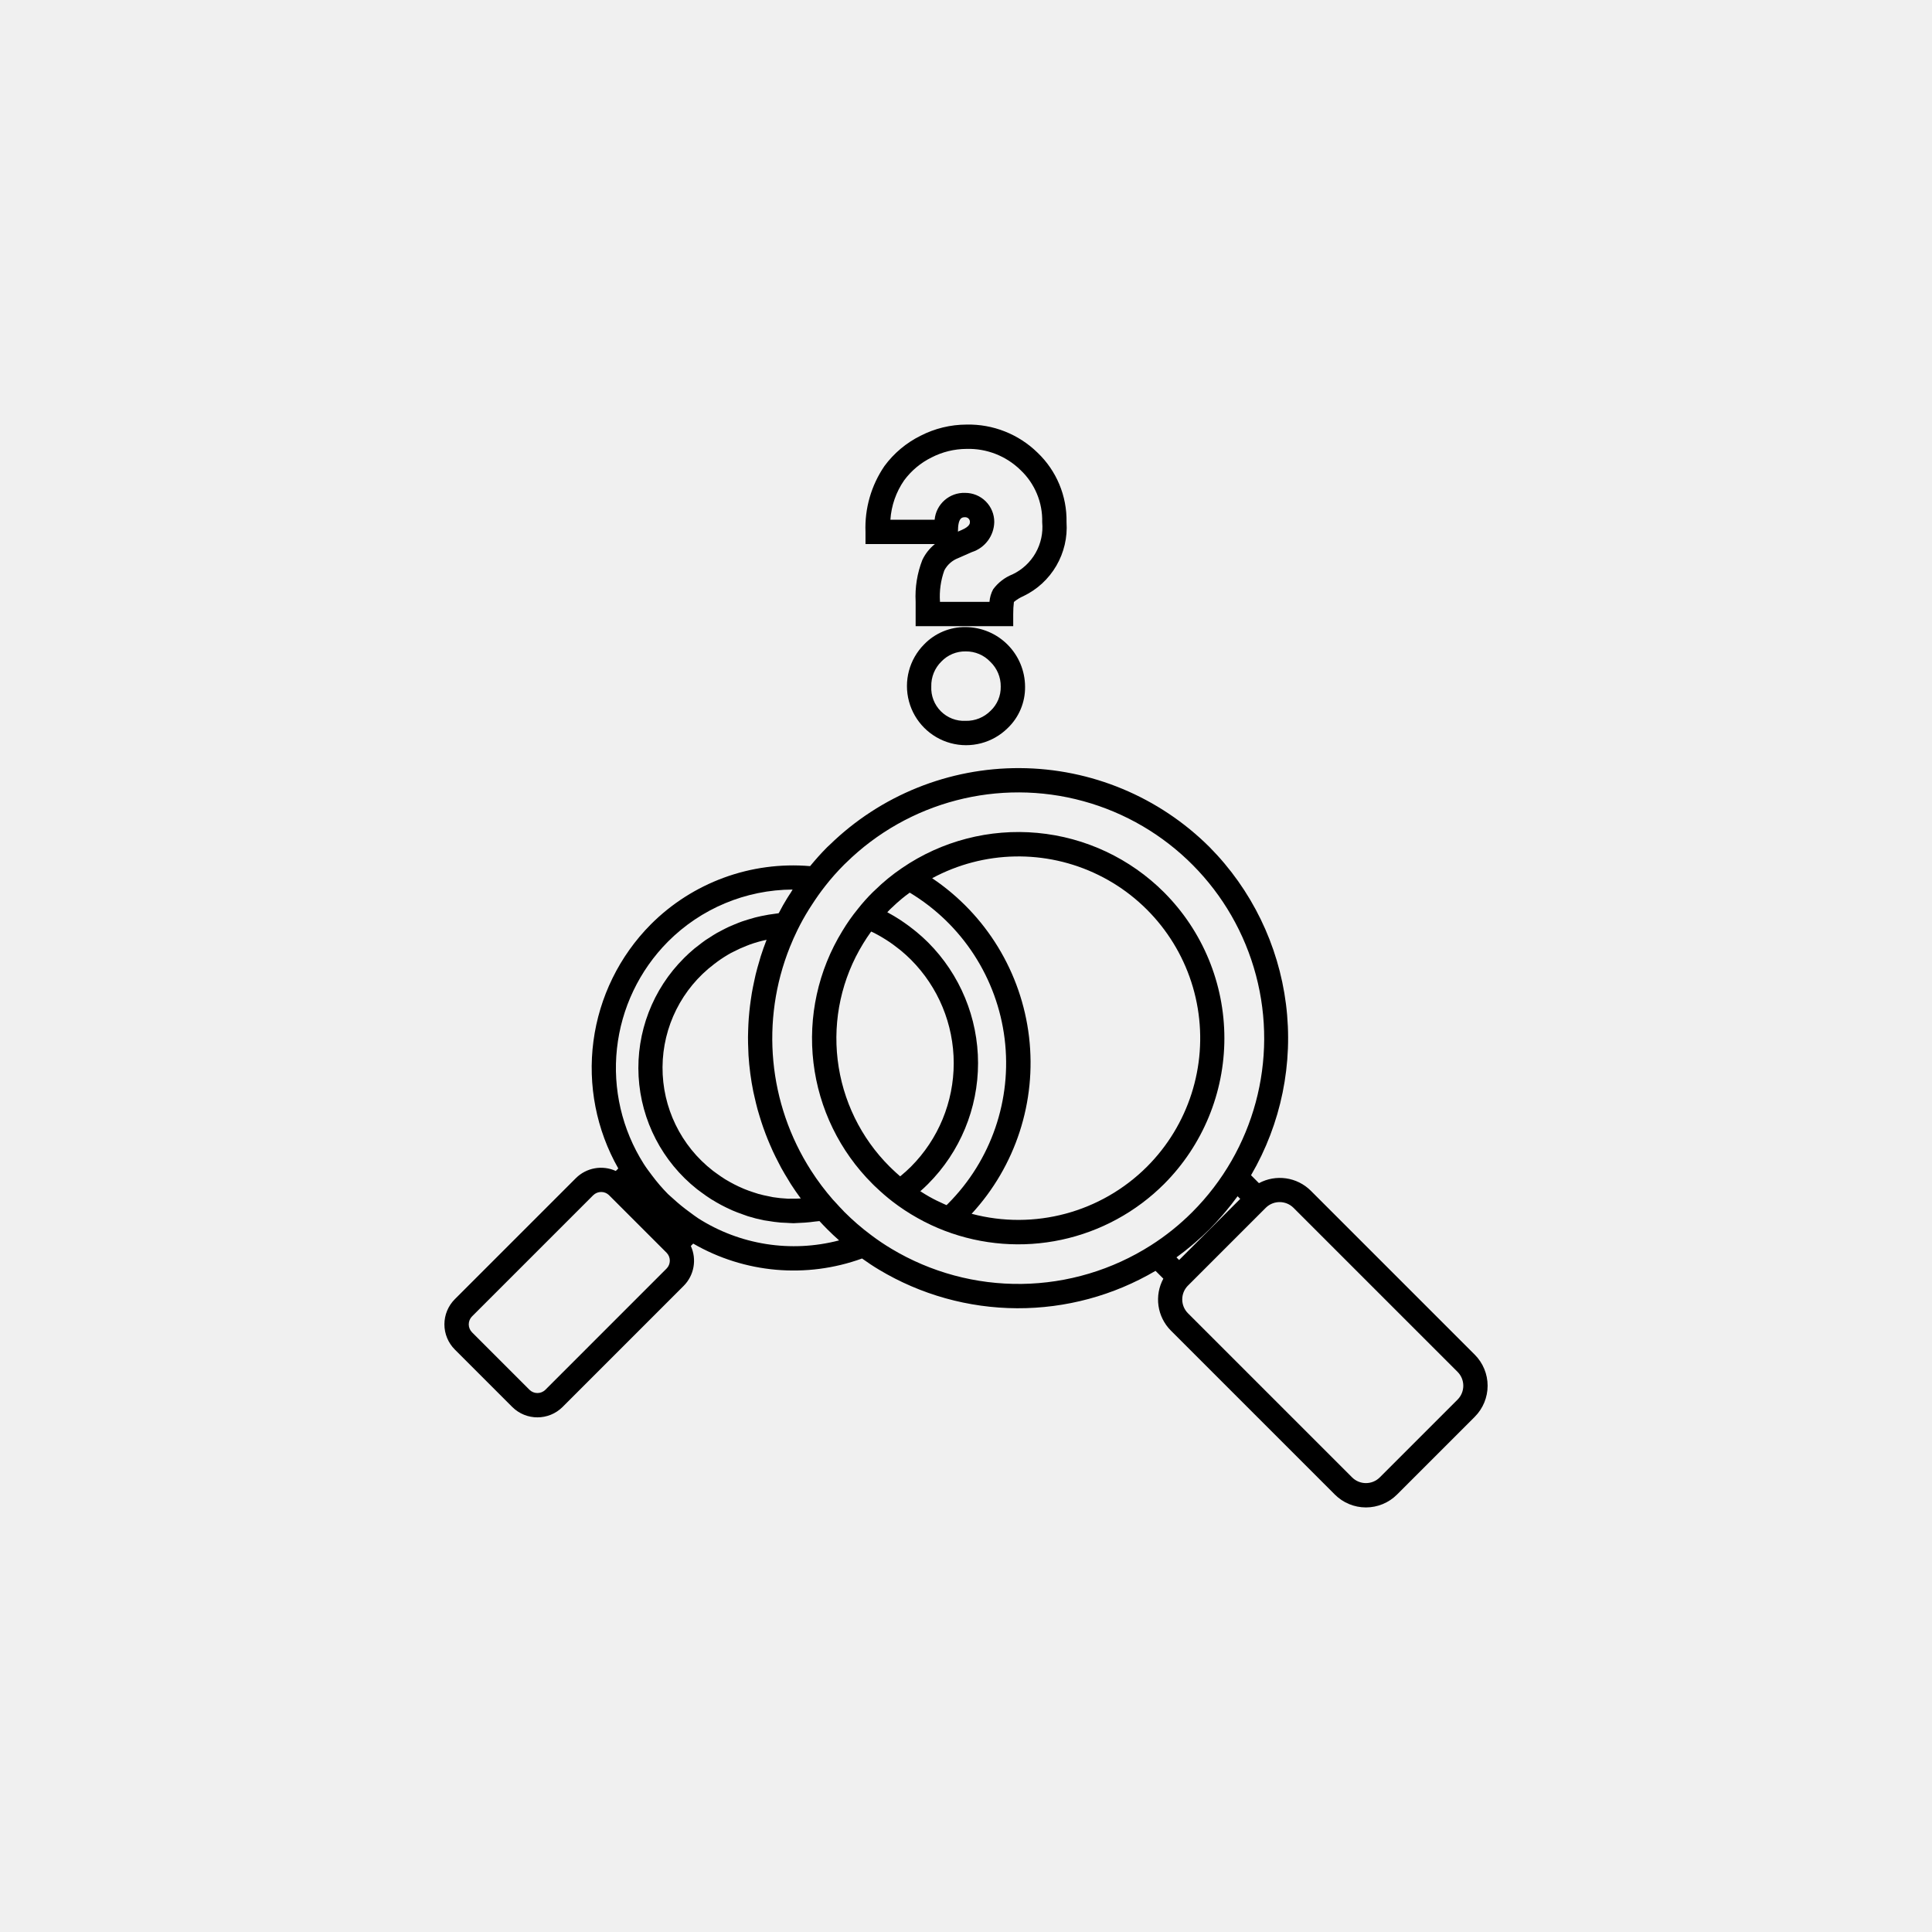
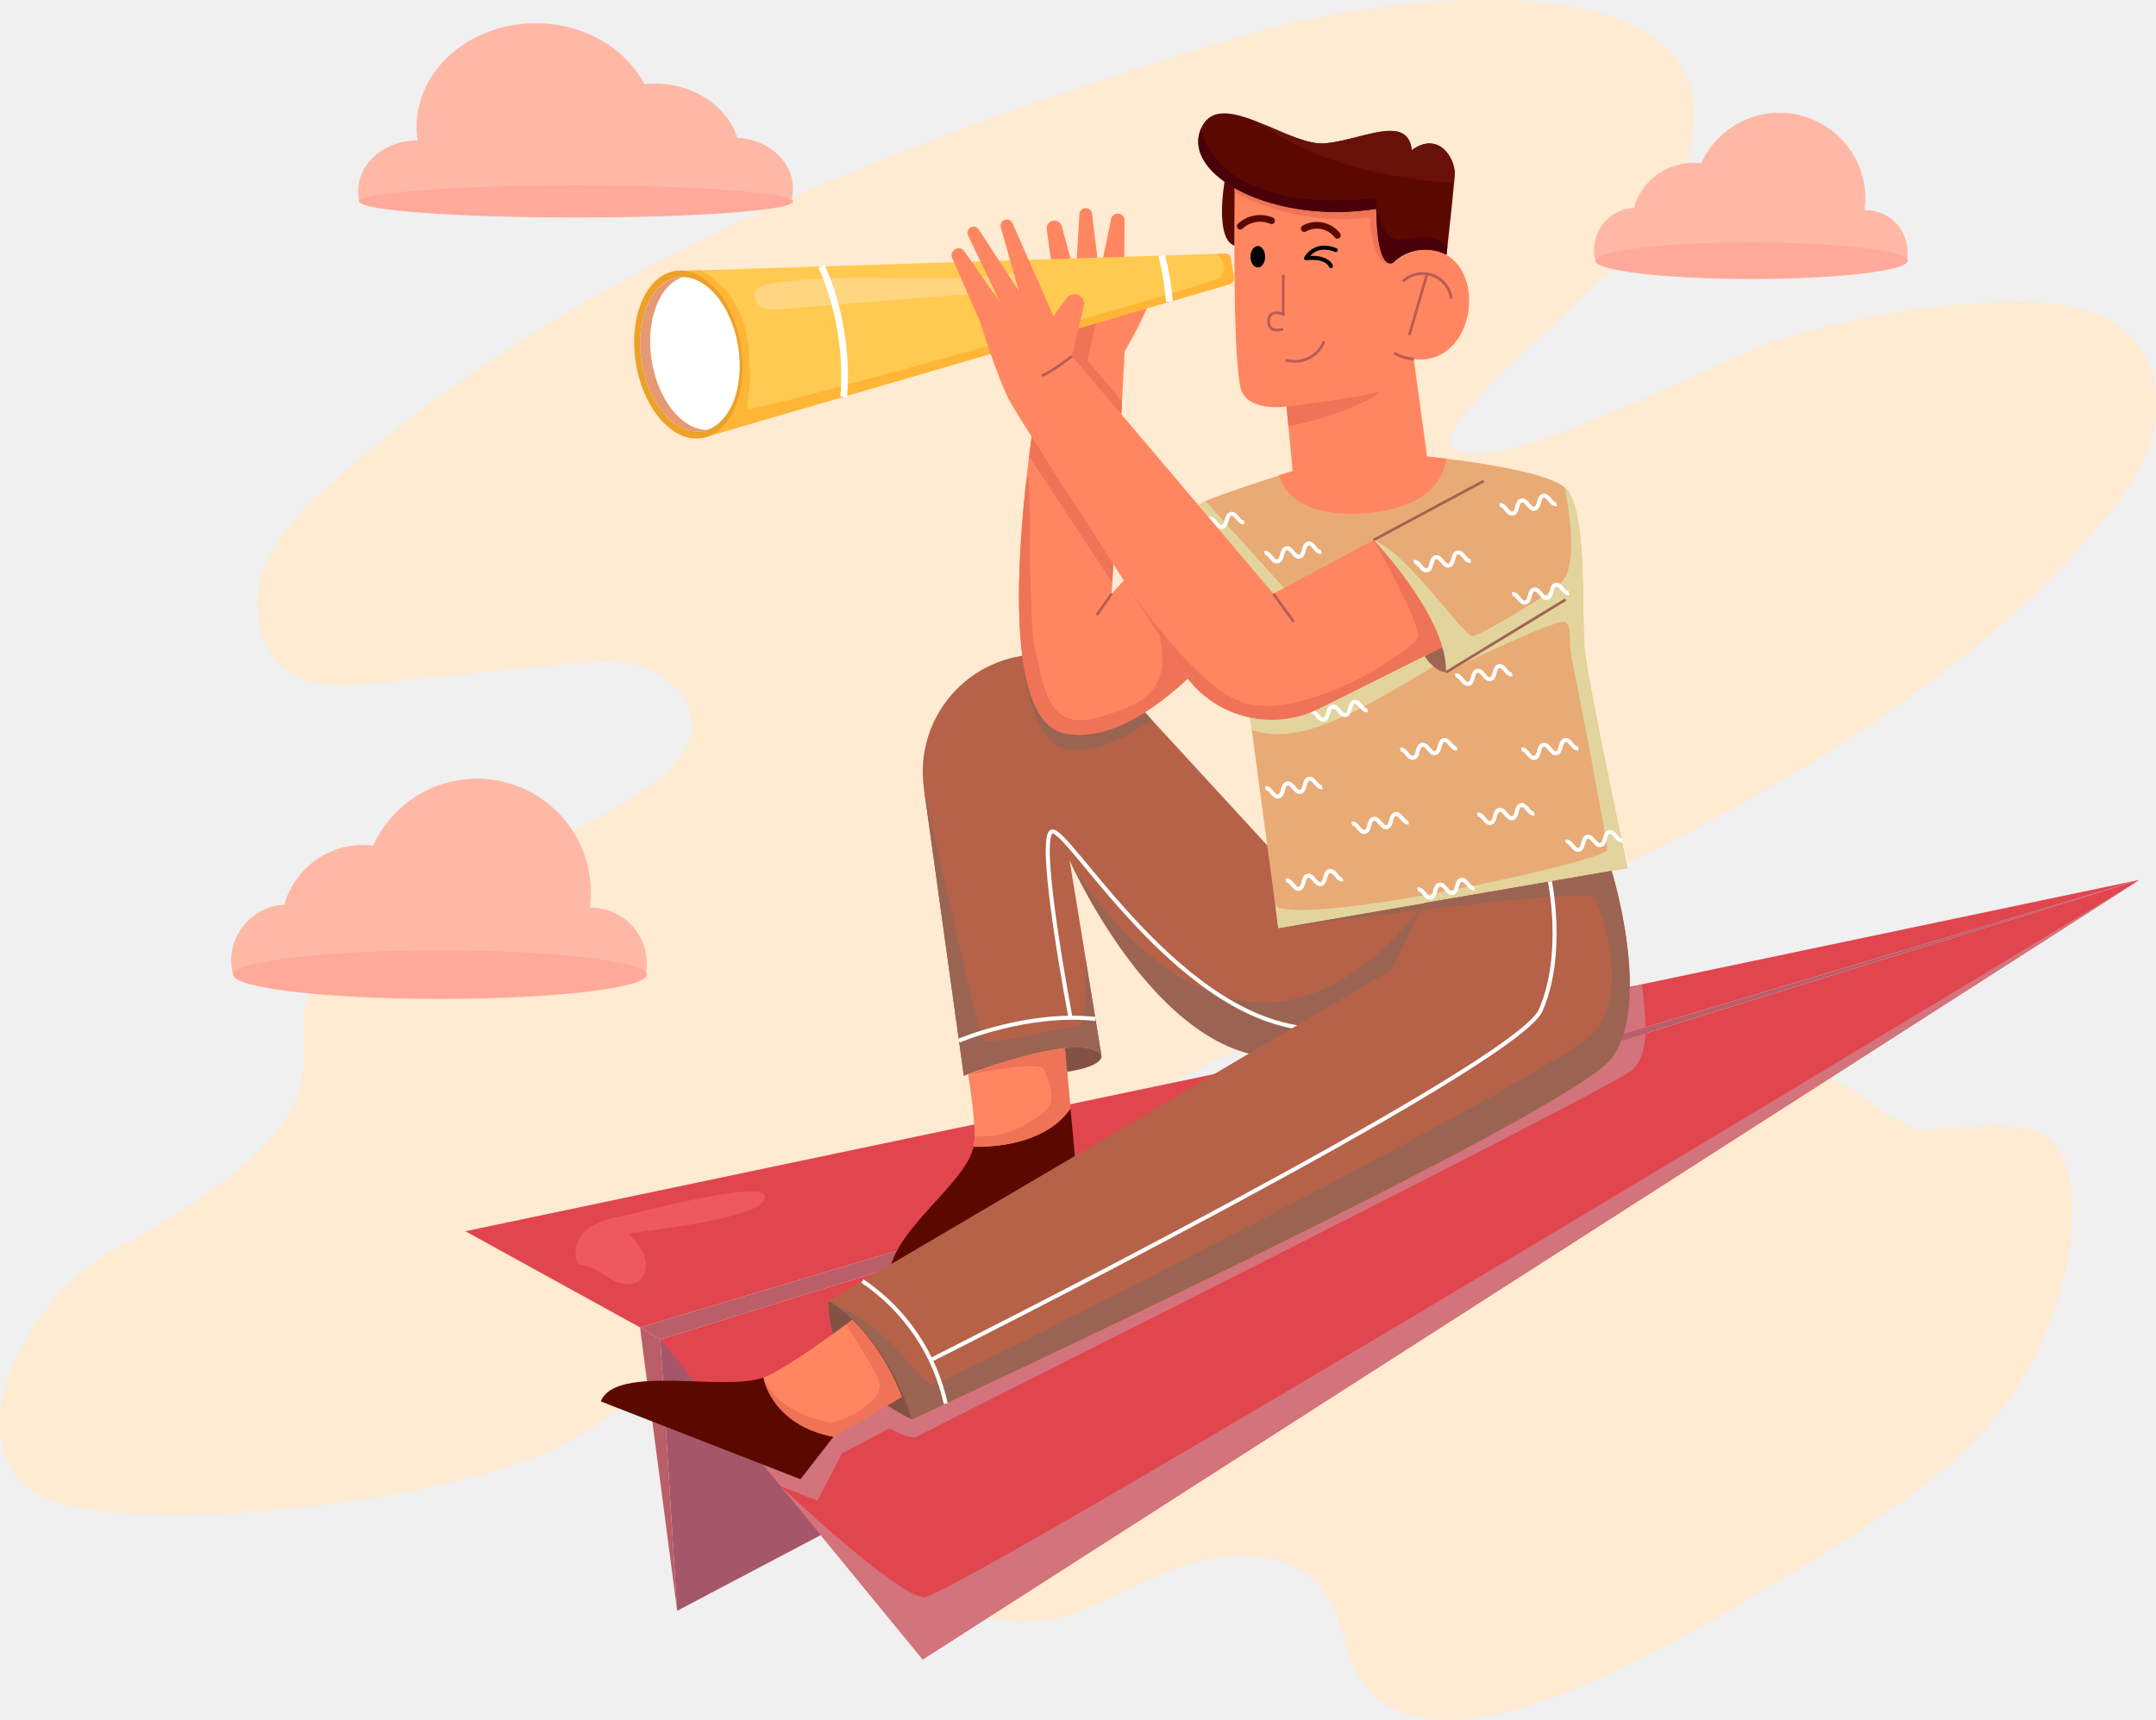
- <svg xmlns="http://www.w3.org/2000/svg" width="752pt" height="752pt" version="1.1" viewBox="0 0 752 752">
-   <g>
-     <path d="m453.12 347.36c-13.23-13.238-30.668-21.43-49.301-23.164-18.633-1.734-37.285 3.106-52.727 13.672-3.746 2.539-7.258 5.41-10.492 8.574-0.285 0.246-0.57 0.523-0.969 0.914v0.004c-2.008 1.988-3.891 4.102-5.641 6.32l-0.066 0.086-0.012 0.016v0.004h-0.004c-2.215 2.707-4.231 5.574-6.031 8.578-9.418 15.336-13.379 33.406-11.25 51.277 2.133 17.871 10.234 34.5 22.996 47.191 0.547 0.551 1.055 1.051 1.402 1.34v0.004c2.027 1.945 4.152 3.781 6.371 5.5l0.004 0.004 0.023 0.02c3.074 2.359 6.312 4.496 9.695 6.383 3.414 1.93 6.973 3.598 10.637 4.992 14.473 5.512 30.23 6.727 45.375 3.492 15.145-3.238 29.031-10.781 39.988-21.723h0.004-0.004c15.02-15.066 23.453-35.473 23.453-56.742 0-21.273-8.434-41.68-23.453-56.742zm-98.547 106.75c-1.227 1.223-2.527 2.387-3.867 3.5-0.109 0.09-0.223 0.172-0.332 0.262l-0.047-0.039c-0.984-0.848-1.953-1.727-2.918-2.656-0.367-0.32-0.707-0.66-1.078-1.035-11.258-11.195-18.406-25.863-20.289-41.629-1.879-15.766 1.617-31.703 9.926-45.234 0.945-1.566 1.914-3.004 2.902-4.387 0.074-0.102 0.156-0.199 0.23-0.301 0.359 0.172 0.727 0.324 1.082 0.504 0.574 0.293 1.137 0.602 1.699 0.91 0.988 0.547 1.961 1.125 2.914 1.734 0.539 0.344 1.074 0.68 1.602 1.043 0.996 0.684 1.961 1.41 2.914 2.156 0.434 0.34 0.875 0.66 1.301 1.012 1.352 1.125 2.668 2.301 3.926 3.559l0.004 0.004c10.676 10.691 16.676 25.184 16.68 40.293 0.008 15.109-5.981 29.605-16.648 40.305zm13.863 14.969c-0.25-0.109-0.504-0.207-0.75-0.32-2.023-0.898-4.016-1.859-5.93-2.938-1.188-0.664-2.367-1.398-3.539-2.148 1.051-0.922 2.07-1.883 3.055-2.867h-0.004c12.445-12.477 19.426-29.379 19.422-47-0.008-17.621-7.004-34.52-19.453-46.988-1.418-1.418-2.906-2.742-4.43-4.016-0.453-0.379-0.922-0.738-1.383-1.105-1.141-0.906-2.309-1.77-3.5-2.594-0.492-0.34-0.977-0.684-1.477-1.008-1.578-1.027-3.191-2.004-4.856-2.891-0.074-0.039-0.145-0.09-0.223-0.129 0.359-0.375 0.672-0.73 1.059-1.113l0.559-0.527c1.324-1.297 2.715-2.523 4.137-3.707 0.406-0.336 0.82-0.656 1.234-0.984 0.57-0.453 1.16-0.867 1.742-1.301l-0.008-0.004c20.414 12.281 34.039 33.273 36.949 56.918 2.91 23.645-5.223 47.312-22.051 64.172-0.184 0.184-0.367 0.367-0.555 0.547zm77.988-14.934-0.004-0.004c-17.859 17.816-43.844 24.793-68.227 18.309 17.137-18.586 25.301-43.73 22.348-68.84-2.957-25.109-16.73-47.676-37.715-61.777 20.109-10.848 44.215-11.316 64.727-1.262 20.512 10.055 34.91 29.395 38.652 51.93 3.746 22.539-3.625 45.492-19.785 61.641z" />
-     <path d="m510.16 463.42c-2.606-2.57-5.965-4.242-9.59-4.762-3.621-0.52-7.316 0.133-10.543 1.867l-3.082-3.086v0.004c11.742-20.109 16.52-43.527 13.594-66.625-2.926-23.098-13.391-44.586-29.77-61.129h-0.004c-19.598-19.527-46.09-30.559-73.754-30.715-27.664-0.152-54.277 10.582-74.09 29.891-0.309 0.25-0.617 0.551-0.926 0.855-2.414 2.418-4.617 4.91-6.676 7.41h0.004c-23.031-1.965-45.754 6.356-62.066 22.73-12.168 12.285-19.984 28.215-22.262 45.355-2.273 17.141 1.121 34.559 9.664 49.59l-0.973 0.973c-5.242-2.383-11.41-1.281-15.504 2.766l-47.141 47.137c-2.602 2.602-4.062 6.125-4.062 9.805 0 3.676 1.461 7.203 4.062 9.805l22.355 22.359c5.426 5.387 14.18 5.375 19.59-0.023l47.137-47.141c4.059-4.09 5.164-10.266 2.773-15.512l0.926-0.926v0.004c19.977 11.539 44.031 13.664 65.719 5.797 2.137 1.527 4.328 3.004 6.59 4.348 16.242 9.746 34.812 14.934 53.758 15.016 18.941 0.082 37.559-4.949 53.883-14.555l3.039 3.039c-1.746 3.227-2.406 6.934-1.887 10.566 0.523 3.633 2.199 7 4.785 9.609l63.863 63.863c3.207 3.203 7.547 5.004 12.078 5.008 4.531 0.004 8.879-1.789 12.09-4.984l30.289-30.289h-0.004c3.203-3.211 5.004-7.559 5.004-12.094s-1.801-8.883-5.004-12.094zm-250.73 30.371-47.137 47.141c-1.711 1.711-4.481 1.719-6.199 0.02l-22.355-22.355 0.004-0.004c-0.828-0.824-1.289-1.941-1.289-3.106 0-1.168 0.461-2.285 1.289-3.109l47.137-47.137c0.828-0.824 1.953-1.285 3.121-1.281 1.121-0.004 2.199 0.426 3.008 1.199l22.473 22.473c1.668 1.723 1.645 4.465-0.051 6.16zm12.219-19.66-0.023-0.023c-0.98-0.625-1.887-1.363-2.836-2.039h0.004c-2.461-1.758-4.809-3.668-7.027-5.723-0.59-0.551-1.23-1.047-1.805-1.617-2.195-2.234-4.238-4.609-6.113-7.121-1.137-1.5-2.273-3-3.281-4.586-8.457-13.344-12.137-29.164-10.43-44.875 1.703-15.707 8.691-30.371 19.816-41.59 12.863-12.926 30.32-20.23 48.555-20.316-0.25 0.379-0.445 0.789-0.691 1.172-0.492 0.773-1.035 1.547-1.496 2.32-1.059 1.695-2.055 3.504-3.039 5.383-0.062 0.117-0.141 0.227-0.203 0.348-0.5 0.051-0.992 0.148-1.492 0.211-0.797 0.098-1.59 0.207-2.383 0.336-0.992 0.164-1.977 0.355-2.957 0.566-0.77 0.168-1.539 0.336-2.301 0.531-0.98 0.254-1.945 0.543-2.91 0.844-0.742 0.23-1.484 0.457-2.215 0.715-0.961 0.34-1.906 0.727-2.848 1.113-0.707 0.293-1.414 0.57-2.109 0.887-0.949 0.434-1.871 0.918-2.797 1.402-0.656 0.344-1.32 0.668-1.965 1.035-0.945 0.539-1.859 1.133-2.773 1.723-0.586 0.379-1.188 0.73-1.762 1.129-0.988 0.688-1.938 1.438-2.887 2.184-0.465 0.363-0.945 0.699-1.398 1.078-1.383 1.156-2.719 2.375-4.008 3.656l0.004 0.008c-12.227 12.137-18.672 28.93-17.711 46.133 0.965 17.203 9.246 33.168 22.754 43.867 0.566 0.453 1.156 0.855 1.734 1.285 1.215 0.902 2.449 1.773 3.719 2.578 0.703 0.445 1.414 0.859 2.129 1.273 1.223 0.707 2.469 1.367 3.734 1.98 0.746 0.363 1.484 0.727 2.242 1.055 1.371 0.598 2.769 1.121 4.18 1.613 0.664 0.234 1.316 0.5 1.992 0.711h-0.004c2.055 0.645 4.141 1.176 6.246 1.598 0.48 0.094 0.969 0.133 1.453 0.215 1.676 0.289 3.363 0.527 5.066 0.672 0.809 0.066 1.617 0.082 2.43 0.117 0.898 0.039 1.789 0.133 2.691 0.133 0.492 0 0.988-0.066 1.48-0.078 0.969-0.023 1.938-0.082 2.91-0.152 1.34-0.098 2.68-0.238 4.023-0.43 0.539-0.074 1.074-0.082 1.613-0.172 0.984 1.074 1.996 2.137 3.043 3.184 1.5 1.504 3.035 2.949 4.606 4.34l-0.008-0.004c-18.723 4.906-38.648 1.766-54.953-8.668zm19.609-65.609c0.031 0.754 0.035 1.508 0.086 2.262 0.305 4.746 0.93 9.465 1.871 14.125 0.152 0.75 0.344 1.492 0.512 2.238 0.355 1.574 0.727 3.148 1.152 4.707 0.242 0.879 0.512 1.75 0.777 2.621 0.43 1.422 0.883 2.836 1.371 4.238 0.316 0.898 0.645 1.793 0.984 2.688 0.523 1.371 1.074 2.734 1.66 4.086 0.375 0.875 0.75 1.746 1.148 2.609 0.645 1.395 1.336 2.766 2.047 4.137 0.406 0.781 0.789 1.57 1.215 2.344 0.891 1.625 1.852 3.219 2.832 4.801 0.301 0.484 0.57 0.984 0.883 1.465 1.23 1.914 2.531 3.797 3.894 5.644-1.168 0.062-2.332 0.098-3.492 0.082-0.5-0.008-1 0.027-1.496 0.004h0.004c-1.953-0.086-3.898-0.281-5.828-0.59-0.465-0.074-0.914-0.203-1.379-0.289-1.445-0.273-2.883-0.586-4.301-0.984-0.703-0.199-1.395-0.445-2.086-0.672-1.156-0.379-2.305-0.785-3.434-1.25-0.73-0.301-1.449-0.625-2.164-0.957-1.082-0.504-2.141-1.051-3.188-1.629-0.68-0.375-1.359-0.75-2.019-1.16-1.105-0.684-2.176-1.43-3.234-2.199-0.539-0.391-1.094-0.758-1.621-1.172l0.008-0.004c-12.441-9.664-19.676-24.566-19.582-40.32 0.098-15.754 7.516-30.562 20.074-40.078 0.391-0.305 0.785-0.605 1.184-0.895 1.719-1.258 3.512-2.406 5.375-3.441 0.277-0.152 0.566-0.277 0.844-0.422h0.004c1.699-0.891 3.453-1.684 5.246-2.375 0.41-0.16 0.816-0.332 1.234-0.484 1.988-0.711 4.023-1.301 6.09-1.758 0.148-0.035 0.301-0.055 0.453-0.086-0.844 2.152-1.613 4.324-2.309 6.512-0.16 0.5-0.281 1.008-0.434 1.512-0.551 1.828-1.07 3.66-1.52 5.5-0.203 0.836-0.367 1.68-0.551 2.519-0.332 1.527-0.648 3.059-0.914 4.594-0.156 0.922-0.289 1.844-0.422 2.769-0.211 1.473-0.398 2.941-0.547 4.418-0.094 0.941-0.18 1.883-0.25 2.824-0.109 1.496-0.18 2.988-0.223 4.484-0.027 0.902-0.062 1.801-0.066 2.703-0.008 1.625 0.043 3.25 0.113 4.879zm156.7 76.207c-15.039 9.578-32.453 14.777-50.281 15.016-17.832 0.238-35.375-4.492-50.668-13.664-2.723-1.625-5.356-3.398-7.883-5.309-3.723-2.762-7.231-5.797-10.5-9.078-0.113-0.113-0.211-0.23-0.32-0.344l-0.066-0.074c-0.949-0.949-1.828-1.93-2.719-2.91-0.414-0.457-0.863-0.898-1.27-1.359l-0.004-0.004c-3.137-3.59-6.008-7.41-8.582-11.426-16.633-25.949-19.691-58.34-8.215-86.949 0.887-2.211 1.855-4.398 2.914-6.562l0.008-0.016-0.004 0.004c1.359-2.769 2.856-5.465 4.488-8.082 0.363-0.594 0.762-1.18 1.141-1.77 1.586-2.449 3.25-4.856 5.07-7.156l0.105-0.145c2.328-2.981 4.844-5.812 7.523-8.484l0.559-0.527h-0.004c24.312-23.898 59.504-33.066 92.387-24.059 32.883 9.008 58.492 34.824 67.23 67.777 8.742 32.953-0.707 68.07-24.801 92.188-4.883 4.887-10.281 9.227-16.109 12.934zm9.965 4.684c0.074-0.051 0.141-0.113 0.211-0.164 1.938-1.402 3.82-2.894 5.664-4.438 0.473-0.395 0.945-0.793 1.41-1.199 1.898-1.645 3.766-3.336 5.551-5.125 1.773-1.773 3.457-3.633 5.098-5.523 0.426-0.492 0.844-0.984 1.262-1.484 1.523-1.82 2.996-3.68 4.387-5.594 0.066-0.094 0.145-0.18 0.211-0.27l1.027 1.027-23.797 23.801zm109.41 55.363-30.289 30.289v-0.004c-2.984 2.961-7.797 2.949-10.77-0.02l-63.867-63.867c-2.938-2.93-2.992-7.676-0.117-10.672l0.016-0.012 30.465-30.465c3-2.875 7.746-2.836 10.695 0.09l63.867 63.863c2.977 2.984 2.977 7.812 0 10.797z" />
-     <path d="m415.13 203.27c0.203-10.227-3.906-20.066-11.32-27.113-7.367-7.191-17.32-11.121-27.613-10.898-6.223 0.02-12.352 1.508-17.887 4.352-5.566 2.754-10.387 6.805-14.066 11.805-5.137 7.531-7.719 16.512-7.363 25.617v4.734h27.004v0.004c-2.074 1.672-3.742 3.789-4.883 6.195-2.008 5.152-2.894 10.676-2.606 16.195v9.574h37.984v-4.734c-0.012-1.566 0.078-3.133 0.266-4.688 1.125-0.941 2.379-1.711 3.727-2.293 5.348-2.566 9.805-6.68 12.789-11.805 2.988-5.125 4.371-11.027 3.969-16.945zm-20.992 20.281v-0.004c-3.023 1.195-5.648 3.215-7.574 5.828-0.812 1.512-1.297 3.176-1.426 4.887h-19.27v-0.102c-0.277-4.129 0.301-8.27 1.703-12.16 1.172-2.215 3.117-3.918 5.461-4.793l5.227-2.305h0.004c5.121-1.629 8.633-6.34 8.738-11.715 0.012-3.012-1.18-5.902-3.312-8.031-2.129-2.129-5.019-3.32-8.031-3.309-6.102-0.215-11.309 4.371-11.867 10.449h-17.219c0.363-5.484 2.203-10.77 5.324-15.293 2.797-3.793 6.457-6.856 10.684-8.941 4.211-2.168 8.879-3.312 13.617-3.336 7.836-0.227 15.426 2.746 21.027 8.234 5.574 5.258 8.641 12.645 8.434 20.309 0.391 4.152-0.504 8.324-2.566 11.953-2.062 3.625-5.188 6.531-8.953 8.324zm-21.277-16.621c0.02-5.609 1.688-5.609 2.797-5.609 0.5-0.016 0.984 0.18 1.336 0.531 0.355 0.355 0.551 0.836 0.535 1.336 0 0.457 0 1.684-3.09 3.047z" />
-     <path d="m375.89 244.08c-6.098-0.09-11.961 2.352-16.195 6.742-5.769 5.816-8.016 14.258-5.894 22.172 2.121 7.914 8.289 14.102 16.191 16.254 7.906 2.148 16.359-0.062 22.195-5.812 4.43-4.207 6.894-10.074 6.805-16.184-0.031-6.121-2.473-11.988-6.797-16.324-4.324-4.34-10.18-6.801-16.305-6.848zm9.676 32.586c-2.555 2.574-6.051 3.988-9.676 3.91-3.606 0.184-7.121-1.168-9.676-3.723-2.555-2.551-3.906-6.066-3.727-9.676-0.09-3.633 1.336-7.141 3.93-9.688 2.465-2.582 5.902-4.012 9.473-3.941 3.621-0.047 7.102 1.422 9.586 4.059 2.629 2.516 4.094 6.008 4.043 9.645 0.074 3.559-1.363 6.977-3.953 9.414z" />
+ <svg xmlns="http://www.w3.org/2000/svg" viewBox="0 0 1603.34 1279.32">
+   <path d="m963.39 1208c-17.74 11.87-35.8 24.39-47.55 42.21s-15.84 42.37-4.39 60.39c17.42 27.44 58.34 25.6 88.74 14.13 31.49-11.89 60.51-30.51 93.22-38.45s72.43-1.94 91.07 26.08c12.86 19.33 13.09 45 26 64.26 23.73 35.26 76.29 32.83 117 20.56 70.91-21.4 135.16-60 198.58-98.3 59.93-36.17 121.31-73.6 164-129s67.94-161.88 32.24-196.68c-17.8-17.37-91-4.53-99.24-7.38-26.38-9.16-48.09-34.31-73.69-41.59-55-15.65-140.49 40.49-190.32 63.19a2797.69 2797.69 0 0 0 -395.66 220.58z" fill="#ffead2" transform="translate(-198.06 -126.04)" />
+   <path d="m445.86 484.17c-21.18 18.7-42.25 39.3-51.82 65.88s-4.1 60.62 19.56 76.06c18.23 11.89 41.82 10.18 63.49 8l141.63-14c19.48-1.93 39.62-3.79 58.22 2.29s35.36 22.34 35.56 41.91c.24 22.85-20.54 39.74-39.79 52.05-74.72 47.76-162 76.3-230.54 132.55-57.9 47.52 60.13 88.7-157.68 206.12-78.06 42.08-126.76 164.85-41.53 189.34 83.19 23.9 319.2-4.51 390.65-53.36a4074 4074 0 0 1 544.94-313.81c205.19-97.89 426.3-184.09 576.09-355.11 17.33-19.78 33.85-41.14 42-66.15s6.55-54.53-9.88-75.07c-21.59-27-60.71-31-95.26-30.09a636.63 636.63 0 0 0 -172.66 28.78c-36.54 11.44-222.39 110.53-242.18 77.74-12.21-20.23 132.2-135.22 144.13-155.61s28.1-39 33.67-62c38-156.55-242.85-113.33-321.54-90-157 46.55-314 101-458.73 178.32-81.51 43.56-158.99 94.99-228.33 156.16z" fill="#ffead2" transform="translate(-198.06 -126.04)" />
+   <path d="m1383.48 312a31.39 31.39 0 0 0 1 7.93h231.64a31.47 31.47 0 0 0 -30.82-37.64h-.55a63.93 63.93 0 0 0 -121.6-34.81 46 46 0 0 0 -49.92 33.13 31.43 31.43 0 0 0 -29.75 31.39z" fill="#ffb8a5" transform="translate(-198.06 -126.04)" />
+   <ellipse cx="1302.55" cy="193.9" fill="#ffa99a" rx="116.13" ry="13.63" />
+   <path d="m370 840.54a41.73 41.73 0 0 0 1.34 10.5h306.9a41.64 41.64 0 0 0 -40.82-49.86h-.74a84.69 84.69 0 0 0 -161.11-46.12 60.13 60.13 0 0 0 -7.52-.47 60.93 60.93 0 0 0 -58.58 44.41 41.64 41.64 0 0 0 -39.47 41.54z" fill="#ffb8a5" transform="translate(-198.06 -126.04)" />
+   <ellipse cx="327.18" cy="725.01" fill="#ffa99a" rx="153.86" ry="18.06" />
+   <path d="m787.72 266.35a33.33 33.33 0 0 1 -1.4 9.55h-321.13a33.12 33.12 0 0 1 -.85-7.48c0-20.92 19.51-37.89 43.57-37.89h.77a67.35 67.35 0 0 1 -.77-10.19c0-42.56 39.67-77 88.61-77 35.91 0 66.83 18.58 80.74 45.28a72.8 72.8 0 0 1 7.86-.42c29.2 0 53.8 17.07 61.34 40.35 22.99 1.01 41.26 17.55 41.26 37.8z" fill="#ffb8a5" transform="translate(-198.06 -126.04)" />
+   <ellipse cx="428.39" cy="149.87" fill="#ffa99a" rx="161.26" ry="11.93" />
+   <path d="m503.57 1198.22 289.74-152.77-302.27-49.05z" fill="#a55668" />
+   <path d="m491.04 996.4 12.53 201.82-27.62-210.84z" fill="#ba5e68" />
+   <path d="m1591.04 654.49-367.27 109.64-284.16 84.83-463.66 138.42-129.87-71.49z" fill="#e1454e" />
+   <path d="m1591.04 654.49-904.84 579.9-195.16-237.99 419.89-130.51 312.75-97.22z" fill="#e1454e" />
+   <path d="m1421.83 890.17c0 1.54 0 3.05-.09 4.54-.55 12.49-3.78 23.11-11.65 28.59-28.47 19.8-526.4 269-530.46 271.54s-20.24-6.27-20.24-6.27l-35.2 18.65-18.25 35.16-27.4-10.87-24.61-30 355.07-209.58 28.67-16.93z" fill="#d3737b" transform="translate(-198.06 -126.04)" />
+   <path d="m1591.04 654.49-1100 341.91-15.09-9.02z" fill="#ba5e68" />
+   <path d="m1421.83 890.17-284.16 84.83 107-63.17 174.38-53.61c1.1 6.98 2.75 25.32 2.78 31.95z" fill="#d3737b" transform="translate(-198.06 -126.04)" />
+   <path d="m778.54 1231.51s85.47 81.17 106.55 82.7 904-533.68 904-533.68l-904.84 579.9z" fill="#d3737b" transform="translate(-198.06 -126.04)" />
+   <path d="m662 1030.24c-9.7 1.92-19.85 4-27.45 10.37s-11.52 18.28-5.8 26.35c7.89-.22 14.68 5.1 21.36 9.3s15.52 7.43 22.17 3.19c5.89-3.76 7.33-12.13 5.16-18.76s-7.09-12-11.87-17c13-2.32 106.17-11.62 101.14-28.28-3.47-11.6-90.56 12.03-104.71 14.83z" fill="#ed5861" transform="translate(-198.06 -126.04)" />
+   <path d="m994.16 950.63c-21.53 31.41-72 28.42-72 28.42a42.07 42.07 0 0 0 .66-8c.11-16.87-4.77-45.58-4.77-45.58.59-.23 15-5.92 32.89-11.23l3.7-1.07 2.07-.58 1.49-.41 2.46-.66c4.94-1.3 10-2.5 14.85-3.5l2.44-.48h.14c2-.38 4-.73 6-1s4-.58 5.9-.79l1.65 17.65z" fill="#ff8661" transform="translate(-198.06 -126.04)" />
+   <path d="m999.46 1007.45-139.94 71.49c-3.3-34 56.43-71.07 62.6-99.89 0 0 50.51 3 72-28.42z" fill="#5b0900" transform="translate(-198.06 -126.04)" />
+   <path d="m994.16 950.63c-21.53 31.41-72 28.42-72 28.42a42.07 42.07 0 0 0 .66-8c26.88 3.15 52.37-16.36 55.89-22.9s-1-20.28-4.56-26.87-54.85 3.93-56.08 4.18c.59-.23 15-5.92 32.89-11.23l3.7-1.07 2.07-.58 1.49-.41 2.46-.66c4.94-1.3 10-2.5 14.85-3.5l2.44-.48h.14c2-.38 4-.73 6-1s4-.58 5.9-.79l1.65 17.65z" fill="#ef7356" transform="translate(-198.06 -126.04)" />
+   <path d="m1281.64 793.61s-7.84 39.06-37.05 72.61c-18.06 20.75-44.28 39.39-81.86 45.4-96.91 15.47-167.24-141.27-169.3-145.92v-.06l12 73.58 11.81 72.4c-3.37-6.27-14-7.42-27.25-6q-2.88.32-5.9.79c-2 .3-4 .64-6 1h-.14l-2.44.48c-4.94 1-10 2.2-14.85 3.5l-2.46.66-1.49.41-2.07.58c-1.25.35-2.48.7-3.7 1.07-19.73 5.74-36.11 12.12-36.11 12.12l-29.74-214.13a87.28 87.28 0 0 1 86.43-99.27h1.27a87.25 87.25 0 0 1 62.53 27.68l19.21 20.91 86 93.56 32.23 8.82z" fill="#b56249" transform="translate(-198.06 -126.04)" />
+   <path d="m1244.59 866.22c-18.06 20.75-44.28 39.39-81.86 45.4-96.91 15.47-167.24-141.27-169.3-145.92 2.41 4.58 122.57 213.42 264 32.08z" fill="#9b6452" transform="translate(-198.06 -126.04)" />
+   <path d="m994.16 883.09s-24.61-128.94-14.47-138.18 96.78 147.48 201 146.7" fill="none" stroke="#fff" stroke-miterlimit="10" stroke-width="3" transform="translate(-198.06 -126.04)" />
+   <path d="m1017.21 911.62c-3.37-6.27-14-7.42-27.25-6q-2.88.32-5.9.79c-2 .3-4 .64-6 1h-.14l-2.44.48c-4.94 1-10 2.2-14.85 3.5l-2.46.66-1.49.41-2.07.58c-1.25.35-2.48.7-3.7 1.07-19.73 5.74-36.11 12.12-36.11 12.12l-29.71-214.13s40 182.78 44.33 187.52 62.09-10.82 70-9.47 5.93-50.95 5.93-50.95z" fill="#9b6452" transform="translate(-198.06 -126.04)" />
+   <path d="m911.18 900.13s51.38-21.66 101.52-16.13" fill="none" stroke="#fff" stroke-miterlimit="10" stroke-width="3" transform="translate(-198.06 -126.04)" />
+   <path d="m1054.53 661.44s-35.29 27.08-63.18 21.76-31.92-61.72-31.92-61.72l13.36-8.63a87.25 87.25 0 0 1 62.53 27.68z" fill="#9b6452" transform="translate(-198.06 -126.04)" />
+   <path d="m991.61 923.3-1.61-17.65c13.23-1.45 23.88-.3 27.25 6-.04-.03 1.49 7.62-25.64 11.65z" fill="#845245" transform="translate(-198.06 -126.04)" />
+   <path d="m1281.64 793.61-24.24 4.17-2.53 5.16c-54.74 6.48-106.17 13.52-106.17 13.52l24-52.64z" fill="#9b6452" transform="translate(-198.06 -126.04)" />
+   <path d="m1099.61 611.76s-1.52 1.84-4.28 4.87c-2.11 2.32-4.94 5.33-8.37 8.75-19.69 19.65-59.26 52.91-96.12 46.41-38-6.71-38.59-93.69-31.45-170.37 1.16-12.34 2.51-24.41 3.93-35.83 1.2-9.56 2.45-18.67 3.67-27.11q.78-5.33 1.53-10.28c4.11-26.86 7.62-44.73 7.62-44.73-1.77-15.85 3.19-38.29 5-45.8.4-1.63.65-2.56.65-2.56l-5.32-38.4a5.49 5.49 0 0 1 -.06-.8 5.75 5.75 0 0 1 11.3-1.49l10.29 38.15 2.78-47.28a4.68 4.68 0 0 1 1.47-3.15 4.75 4.75 0 0 1 3.23-1.28 4.7 4.7 0 0 1 4.68 4.14l5.58 45.55 8.58-41.56a5.08 5.08 0 0 1 10.05 1.06l-.37 45.57s26.28-10.65 21.21 7.6-20.79 44.2-20.79 44.2l-2 37-2.54 47.49-3.22 60.32-1.46 27.27-.44 8.17 14.56-15.8 7.25-7.86z" fill="#ff8661" transform="translate(-198.06 -126.04)" />
+   <path d="m1032.47 424.42-2.54 47.49-3.22 60.32c-25.16-39.05-48.24-75.12-59.72-93.75q.78-5.33 1.53-10.28c4.11-26.86 7.62-44.73 7.62-44.73-1.77-15.85 3.19-38.29 5-45.8l11.66 26.51 9.87-13.3a7.19 7.19 0 0 1 13 4.28 7.29 7.29 0 0 1 -.19 1.66l-8.81 37.18z" fill="#ef7356" transform="translate(-198.06 -126.04)" />
+   <path d="m1095.33 616.63c-14.18 15.59-61.2 62.79-104.49 55.16-38-6.71-38.59-93.69-31.45-170.37s2 79.47 8.12 106 8.91 63.23 46.14 52.54c33-9.46 56.13-18.92 46.81-60.84-5.11-23.06 13.79-5.93 34.87 17.51z" fill="#ef7356" transform="translate(-198.06 -126.04)" />
+   <path d="m826.75 441.63-11.15 15.89" fill="none" stroke="#b75b54" stroke-miterlimit="10" stroke-width="2" />
+   <path d="m1029.93 471.91-4.68 87.59-61.92-93.89c1.7-13.58 3.51-26.26 5.2-37.39z" fill="#ef7356" transform="translate(-198.06 -126.04)" />
+   <path d="m1408.31 771.84-259.61 44.62-2.26-16.89-17.44-130.42-1.19-9-6.81-51.24-12.84 14.2-61.54-79.11s19-21.65 34.37-35.27c5.3-4.72 10.16-8.47 13.63-10 9.73-4.37 39-14 54.61-19 6.1-2 10.13-3.24 10.13-3.24l100-10.81s5.55.53 14.11 1.57c24.87 3 75.15 10.33 88.23 21.39 10.82 9.16 12.93 43.68 13.58 74.7.41 19.37.25 37.37 1.29 47 2.67 24.94 31.74 161.5 31.74 161.5z" fill="#e8ab75" transform="translate(-198.06 -126.04)" />
+   <path d="m1168.43 580.52-40.6 8.11-46.83-79.89c5.3-4.72 10.16-8.47 13.63-10z" fill="#e2d49c" transform="translate(-198.06 -126.04)" />
+   <path d="m1265.42 621.08s-46.92 28.4-62.12 35c-13.63 5.91-44 22.84-74.28 13.08l-1.19-9 124.9-61.08z" fill="#e2d49c" transform="translate(-198.06 -126.04)" />
+   <path d="m1408.31 771.84-259.61 44.62-2.26-16.89c18.2 16.74 247.5-33 247-41.59s-23.83-129.8-26.36-141.2 0-24.6-4.73-28.15-84.29 35-86.68 36.16l99.58-61.52c.41 19.37.25 37.37 1.29 47 2.7 25.01 31.77 161.57 31.77 161.57z" fill="#e2d49c" transform="translate(-198.06 -126.04)" />
+   <path d="m1375.24 563.27-22.9 14.88-78.91 48-53.92-98.4c26.19 10.11 67.11 72.37 73.87 71.36s56.11-30.11 65.62-39.61 9.46-35.1 2.7-70.93c10.78 9.16 12.89 43.68 13.54 74.7z" fill="#e2d49c" transform="translate(-198.06 -126.04)" />
+   <path d="m1103.43 357.8-81.98 43.91" fill="none" stroke="#a06453" stroke-miterlimit="10" stroke-width="2" />
+   <path d="m1164.28 446.03-88.91 54.08" fill="none" stroke="#a06453" stroke-miterlimit="10" stroke-width="2" />
+   <g transform="translate(-198.06 -126.04)">
+     <path d="m1154.34 781c4.06-.88 5.78 7 9.83 6.17s2.34-8.81 6.4-9.69 5.77 7 9.82 6.18 2.34-8.81 6.4-9.69 5.78 7.05 9.83 6.17" fill="none" stroke="#fff" stroke-miterlimit="10" stroke-width="3" />
+     <path d="m1296.74 732c4.06-.88 5.78 7 9.83 6.17s2.34-8.81 6.4-9.69 5.77 7 9.82 6.18 2.34-8.81 6.4-9.69 5.78 7 9.84 6.17" fill="none" stroke="#fff" stroke-miterlimit="10" stroke-width="3" />
+     <path d="m1280.35 628.58c4.05-.88 5.77 7 9.83 6.17s2.34-8.81 6.39-9.69 5.77 7.05 9.83 6.17 2.34-8.8 6.4-9.68 5.77 7.05 9.83 6.17" fill="none" stroke="#fff" stroke-miterlimit="10" stroke-width="3" />
+     <path d="m1138.42 537.43c4-.88 5.77 7.05 9.83 6.17s2.34-8.81 6.39-9.69 5.77 7.05 9.83 6.17 2.34-8.8 6.4-9.68 5.77 7.05 9.83 6.17" fill="none" stroke="#fff" stroke-miterlimit="10" stroke-width="3" />
+     <path d="m1081 515.33c4-.88 5.77 7 9.83 6.17s2.34-8.81 6.39-9.68 5.78 7.05 9.83 6.17 2.34-8.81 6.4-9.69 5.77 7.05 9.83 6.17" fill="none" stroke="#fff" stroke-miterlimit="10" stroke-width="3" />
+     <path d="m1239.36 683.62c4.05-.88 5.77 7 9.83 6.17s2.34-8.8 6.39-9.68 5.77 7 9.83 6.17 2.34-8.81 6.4-9.69 5.77 7 9.83 6.17" fill="none" stroke="#fff" stroke-miterlimit="10" stroke-width="3" />
+     <path d="m1172.74 655.2c4-.88 5.77 7 9.82 6.17s2.34-8.81 6.4-9.69 5.77 7.05 9.83 6.17 2.34-8.8 6.39-9.68 5.78 7.05 9.84 6.17" fill="none" stroke="#fff" stroke-miterlimit="10" stroke-width="3" />
+     <path d="m1329.52 683.62c4.06-.88 5.78 7 9.83 6.17s2.34-8.8 6.4-9.68 5.77 7 9.82 6.17 2.34-8.81 6.4-9.69 5.78 7 9.84 6.17" fill="none" stroke="#fff" stroke-miterlimit="10" stroke-width="3" />
+     <path d="m1362.34 752c4.05-.88 5.77 7 9.83 6.17s2.34-8.81 6.39-9.69 5.78 7 9.83 6.17 2.34-8.8 6.4-9.68 5.77 7 9.83 6.17" fill="none" stroke="#fff" stroke-miterlimit="10" stroke-width="3" />
+     <path d="m1252.29 787.63c4-.88 5.77 7 9.83 6.17s2.34-8.81 6.39-9.69 5.77 7 9.83 6.17 2.34-8.8 6.4-9.68 5.77 7 9.83 6.17" fill="none" stroke="#fff" stroke-miterlimit="10" stroke-width="3" />
+     <path d="m1203.3 738.67c4.06-.88 5.78 7.05 9.83 6.17s2.34-8.81 6.4-9.69 5.77 7.05 9.82 6.18 2.34-8.81 6.4-9.69 5.78 7.05 9.84 6.17" fill="none" stroke="#fff" stroke-miterlimit="10" stroke-width="3" />
+     <path d="m1139.05 712.39c4.06-.87 5.78 7.05 9.83 6.18s2.34-8.81 6.4-9.69 5.77 7 9.82 6.17 2.34-8.81 6.4-9.69 5.78 7 9.84 6.17" fill="none" stroke="#fff" stroke-miterlimit="10" stroke-width="3" />
+     <path d="m1322.63 568.1c4.06-.88 5.77 7 9.83 6.17s2.34-8.81 6.39-9.69 5.78 7 9.83 6.17 2.34-8.8 6.4-9.68 5.77 7 9.83 6.17" fill="none" stroke="#fff" stroke-miterlimit="10" stroke-width="3" />
+     <path d="m1249.5 544.1c4-.88 5.77 7 9.83 6.17s2.34-8.81 6.39-9.69 5.77 7 9.83 6.17 2.34-8.8 6.4-9.68 5.77 7 9.83 6.17" fill="none" stroke="#fff" stroke-miterlimit="10" stroke-width="3" />
+     <path d="m1313.3 501.85c4-.88 5.77 7 9.83 6.17s2.34-8.81 6.39-9.69 5.77 7.05 9.83 6.17 2.34-8.8 6.4-9.68 5.77 7.05 9.83 6.17" fill="none" stroke="#fff" stroke-miterlimit="10" stroke-width="3" />
+     <path d="m1273.43 626.15c-9.12-.67-16-12.12-16-12.12l13.24-6.62a61.45 61.45 0 0 1 2.76 18.74z" fill="#a06453" />
+     <path d="m1113.4 318.24 2.31 14.47a4.23 4.23 0 0 1 -3 4.72l-392.85 114.51-19.86-124.24 19.32-.62 383.24-12.19 6.49-.21a4.24 4.24 0 0 1 4.35 3.56z" fill="#ffca4f" />
+     <path d="m1113.4 318.24 2.31 14.47a4.23 4.23 0 0 1 -3 4.72l-392.85 114.51-19.86-124.24 19.32-.62s30.13 14.51 34.69 52.81-1.76 46.48.36 50.26 348.56-93.63 351-97.6 6.69-9.56-2.81-17.66l6.49-.21a4.24 4.24 0 0 1 4.35 3.56z" fill="#ffb636" />
  </g>
+   <ellipse cx="709.95" cy="389.82" fill="#eda126" rx="39.55" ry="62.91" transform="matrix(.9874965 -.157641 .157641 .9874965 -250.62 -9.29)" />
+   <path d="m770.67 337.05c-4.34.71-9.3 2-11.13 6-2 4.35 1.19 9.66 5.52 11.69s9.36 1.69 14.13 1.31l123.36-10c18.3-1.48 37.71-1.31 55.74-4.77 5.15-1 11.43-3.84 7.43-10.13-3.7-5.81-13.56-1.58-19.09-.9-37.42 4.61-75.2 2.21-112.79 2.42-21.12.1-42.29 1-63.17 4.38z" fill="#ffd580" transform="translate(-198.06 -126.04)" />
+   <ellipse cx="711.09" cy="389.64" fill="#fff" rx="36.39" ry="57.88" transform="matrix(.9874965 -.157641 .157641 .9874965 -250.58 -9.11)" />
+   <path d="m723.92 445.89a24.19 24.19 0 0 1 -3.71.9c-19.84 3.17-40-19.85-45.05-51.42s7-59.72 26.81-62.89a24.41 24.41 0 0 1 3.8-.29c-17.59 5.86-27.81 32.43-23.1 62s22.7 51.6 41.25 51.7z" fill="#e69a74" transform="translate(-198.06 -126.04)" />
+   <path d="m809.11 324.23a194.84 194.84 0 0 1 14.41 49.19 196.93 196.93 0 0 1 2 47.74" fill="none" stroke="#fff" stroke-miterlimit="10" stroke-width="5" transform="translate(-198.06 -126.04)" />
+   <path d="m936.32 320.18a208.89 208.89 0 0 1 11 65.47" fill="none" stroke="#fff" stroke-miterlimit="10" stroke-width="5" transform="translate(-198.06 -126.04)" />
+   <path d="m1062 316.18q2.28 9 3.82 18.57c.84 5.28 1.48 10.51 1.91 15.66" fill="none" stroke="#fff" stroke-miterlimit="10" stroke-width="5" transform="translate(-198.06 -126.04)" />
+   <path d="m1270.64 607.41-13.24 6.59-78.26 39.07a79 79 0 0 1 -101.62-27.69c-13.12-20.23-28.37-43.76-43.7-67.49-38.83-60.1-78.18-121.45-84.88-133.56-8.6-15.52-22-58.82-22-58.82l-20.78-47.51a5.12 5.12 0 0 1 -.44-2.08 5.19 5.19 0 0 1 9.44-3l26.67 38.08-23.83-49.75a4.46 4.46 0 0 1 -.45-2 4.56 4.56 0 0 1 8.39-2.49l29.77 45.76-13.38-47.26a4.55 4.55 0 0 1 -.17-1.26 4.65 4.65 0 0 1 8.9-1.88l30.34 69 9.87-13.3a7.19 7.19 0 0 1 13 4.28 7.29 7.29 0 0 1 -.19 1.66l-8.78 37.15 149.7 176.76 74.53-39.92s40.05 41.94 51.11 79.66z" fill="#ff8661" transform="translate(-198.06 -126.04)" />
+   <path d="m946.92 441.63 15.21 20.96" fill="none" stroke="#b75b54" stroke-miterlimit="10" stroke-width="2" />
+   <path d="m995.24 390.93s-14.88 11.78-22.31 14.49" fill="none" stroke="#b75b54" stroke-miterlimit="10" stroke-width="2" transform="translate(-198.06 -126.04)" />
+   <path d="m1270.64 607.41-13.24 6.59-78.26 39.07a79 79 0 0 1 -101.62-27.69c-13.12-20.23-28.37-43.76-43.7-67.49.85 1.16 54.74 84.77 94.18 92.23 47 8.9 124.73-42.74 124.73-51 0-13-33.22-71.36-33.22-71.36s40.07 41.93 51.13 79.65z" fill="#ef7356" transform="translate(-198.06 -126.04)" />
+   <path d="m1396.54 913.14c-30.49 41.57-520.29 268.73-520.29 268.73s-15.21-58.82-61.86-88.23l418.82-246.42 21.66-44.28 2.53-5.16 139.14-23.92s30.46 97.7 0 139.28z" fill="#b56249" transform="translate(-198.06 -126.04)" />
+   <path d="m876.25 1181.87a137.21 137.21 0 0 1 -21.12-12.32c-24.73-17.69-34.59-38.82-38.44-54.29-3.18-12.72-2.3-21.62-2.3-21.62a115.26 115.26 0 0 1 15.13 11.42c19.76 17.54 32.12 39.85 39.13 55.9a155.06 155.06 0 0 1 7.6 20.91z" fill="#845245" transform="translate(-198.06 -126.04)" />
+   <path d="m1396.54 913.14c-30.49 41.57-520.29 268.73-520.29 268.73s-15.21-58.82-61.86-88.23c52.73 24.33 68 64.91 79.34 61.86s463.2-231.21 489.75-261.63 5.9-91.27 0-100c-3.1-4.59-67.89 1.9-128.61 9.07l2.53-5.16 139.14-23.92s30.46 97.7 0 139.28z" fill="#9b6452" transform="translate(-198.06 -126.04)" />
+   <path d="m839.37 1078.94a148.14 148.14 0 0 1 62 91.23" fill="none" stroke="#fff" stroke-miterlimit="10" stroke-width="3" transform="translate(-198.06 -126.04)" />
+   <path d="m890.17 1137.75s435.37-218.53 453.6-260.11 6.9-95.89 6.9-95.89" fill="none" stroke="#fff" stroke-miterlimit="10" stroke-width="3" transform="translate(-198.06 -126.04)" />
+   <path d="m868.72 1165.17-13.83 8.08-37 21.59c-45.62-8.72-51.94-43-52.12-44.06 12.23-4.61 37.3-22 52.77-33.2 3.61-2.61 6.7-4.88 9-6.57l4.22-3.14c19.05 18.24 30.56 41 36.96 57.3z" fill="#ff8661" transform="translate(-198.06 -126.04)" />
+   <path d="m817.88 1194.84-24.54 31.55-148.51-57.87c11.2-28 92.34-7 120.92-17.77 0 0 5.78 35.25 52.13 44.09z" fill="#5b0900" transform="translate(-198.06 -126.04)" />
+   <path d="m868.72 1165.17-13.83 8.08-37 21.59c-45.62-8.72-51.94-43-52.12-44.06 9.75 24.69 40.25 31.26 48 33.24s34-12.58 37.73-22.59-7.35-20.57-23.93-50.45l4.22-3.14c19.02 18.27 30.53 41.03 36.93 57.33z" fill="#ef7356" transform="translate(-198.06 -126.04)" />
+   <path d="m1108.71 261.26s-7.49 42.41 7.29 47.48 29-50 29-50z" fill="#5b0900" transform="translate(-198.06 -126.04)" />
+   <path d="m1249.43 393.25 9.89 72.36s5.55.53 14.11 1.57c0 0 0 11.5-10.84 22.33-7.56 7.55-20.4 14.79-42.19 17.57l-3.84.43-.51.05c-28.84 2.75-45.34-3.35-54.73-10.54-10.46-8-12.09-17.35-12.09-17.35 6.1-2 10.13-3.24 10.13-3.24l-4.57-48s-25.69 4.06-33.13-10.81c-6.67-13.34-5.73-125.57-5.46-148.65 0-2.66 0-4.14 0-4.14l117.63-6.09v62.88s23-21 44.08-3c24.84 20.99 12.09 79.38-28.48 74.63z" fill="#ff8661" transform="translate(-198.06 -126.04)" />
+   <ellipse cx="935.39" cy="190.98" rx="5.45" ry="7.95" />
+   <path d="m1120.39 296.79a2.5 2.5 0 0 1 -1.69-4.34 24.62 24.62 0 0 1 13-6.21 24.27 24.27 0 0 1 13 1.69 2.5 2.5 0 1 1 -2 4.6 19.26 19.26 0 0 0 -20.65 3.6 2.51 2.51 0 0 1 -1.66.66z" fill="#5b0900" transform="translate(-198.06 -126.04)" />
+   <path d="m1187.83 325.45a1.49 1.49 0 0 1 -1.34-.83c-3.52-7-16.8-5-16.94-5a1.49 1.49 0 0 1 -1.57-2.14c.06-.14 6.88-13.59 24-6.82a1.5 1.5 0 1 1 -1.11 2.79c-10.1-4-15.82 0-18.43 2.92 4.82-.19 13.53.43 16.78 6.93a1.5 1.5 0 0 1 -.67 2 1.47 1.47 0 0 1 -.72.15z" transform="translate(-198.06 -126.04)" />
+   <path d="m1192.65 303.64a2.49 2.49 0 0 1 -2-1 16.84 16.84 0 0 0 -21.43-4.42 2.5 2.5 0 1 1 -2.39-4.39 21.83 21.83 0 0 1 27.75 5.72 2.51 2.51 0 0 1 -2 4.05z" fill="#5b0900" transform="translate(-198.06 -126.04)" />
+   <path d="m1152.34 330.54v29.16s-10.91-4.31-10.91 5.32 10.91 5.83 10.91 5.83" fill="none" stroke="#b75b54" stroke-miterlimit="10" stroke-width="2" transform="translate(-198.06 -126.04)" />
+   <path d="m1154.11 393.92a24.42 24.42 0 0 0 18.76-2.28 24 24 0 0 0 9.89-11.66" fill="none" stroke="#b75b54" stroke-miterlimit="10" stroke-width="2" transform="translate(-198.06 -126.04)" />
+   <path d="m1154.79 428.4s53.32-6.34 66.5-10.39-20.44 16.72-65.1 25.09z" fill="#ef7356" transform="translate(-198.06 -126.04)" />
+   <path d="m1241.32 335.36a21.41 21.41 0 0 1 36 12.93" fill="none" stroke="#b75b54" stroke-miterlimit="10" stroke-width="2" transform="translate(-198.06 -126.04)" />
+   <path d="m1061.26 203.7-13.18 45.43" fill="none" stroke="#b75b54" stroke-miterlimit="10" stroke-width="2" />
+   <path d="m1249.43 393.25s-9.12-.85-14.45-4.65" fill="none" stroke="#b75b54" stroke-miterlimit="10" stroke-width="2" transform="translate(-198.06 -126.04)" />
+   <path d="m1233.88 258.71v62.88c-15.63 6.42-17.15-33.89-17.15-33.89-58.82 7.35-100.53-18.76-100.53-18.76 0-2.66 0-4.14 0-4.14z" fill="#ef7356" transform="translate(-198.06 -126.04)" />
+   <path d="m1279.86 255.5c-.07 1.5-.23 3.68-.46 6.33-1.08 12.64-3.64 36-4.9 47.24l-.73 6.43a35.22 35.22 0 0 0 -22.84-3.06 34.83 34.83 0 0 0 -17 9.15c-12.84 4.9-12.33-40.23-12.33-40.23-76.06 12.17-145.54-24.85-130.31-59.83 7.65-17.57 27-11.22 47.41-2.64 16.08 6.76 32.79 14.92 44.87 13.8 27.38-2.54 61.35-22.31 64.39 5.07 20.23-14.71 32.4 6.59 31.9 17.74z" fill="#5b0900" transform="translate(-198.06 -126.04)" />
+   <path d="m1274.5 309.07-.73 6.43a35.22 35.22 0 0 0 -22.84-3.06 34.83 34.83 0 0 0 -17 9.15c-12.84 4.9-12.33-40.23-12.33-40.23-76.06 12.17-145.54-24.85-130.31-59.83 8.11 37.18 54.76 60.51 129.8 51.72 0 0 2.7 31.77 17.24 31.1s23.04-5.76 36.17 4.72z" fill="#490009" transform="translate(-198.06 -126.04)" />
+   <path d="m1279.86 255.5c-.07 1.5-.23 3.68-.46 6.33a309.23 309.23 0 0 1 -51.07-6.26c-40.45-8.25-74.12-22.57-89.68-36.68 16.08 6.76 32.79 14.92 44.87 13.8 27.38-2.54 61.35-22.31 64.39 5.07 20.28-14.71 32.45 6.59 31.95 17.74z" fill="#681108" transform="translate(-198.06 -126.04)" />
</svg>
